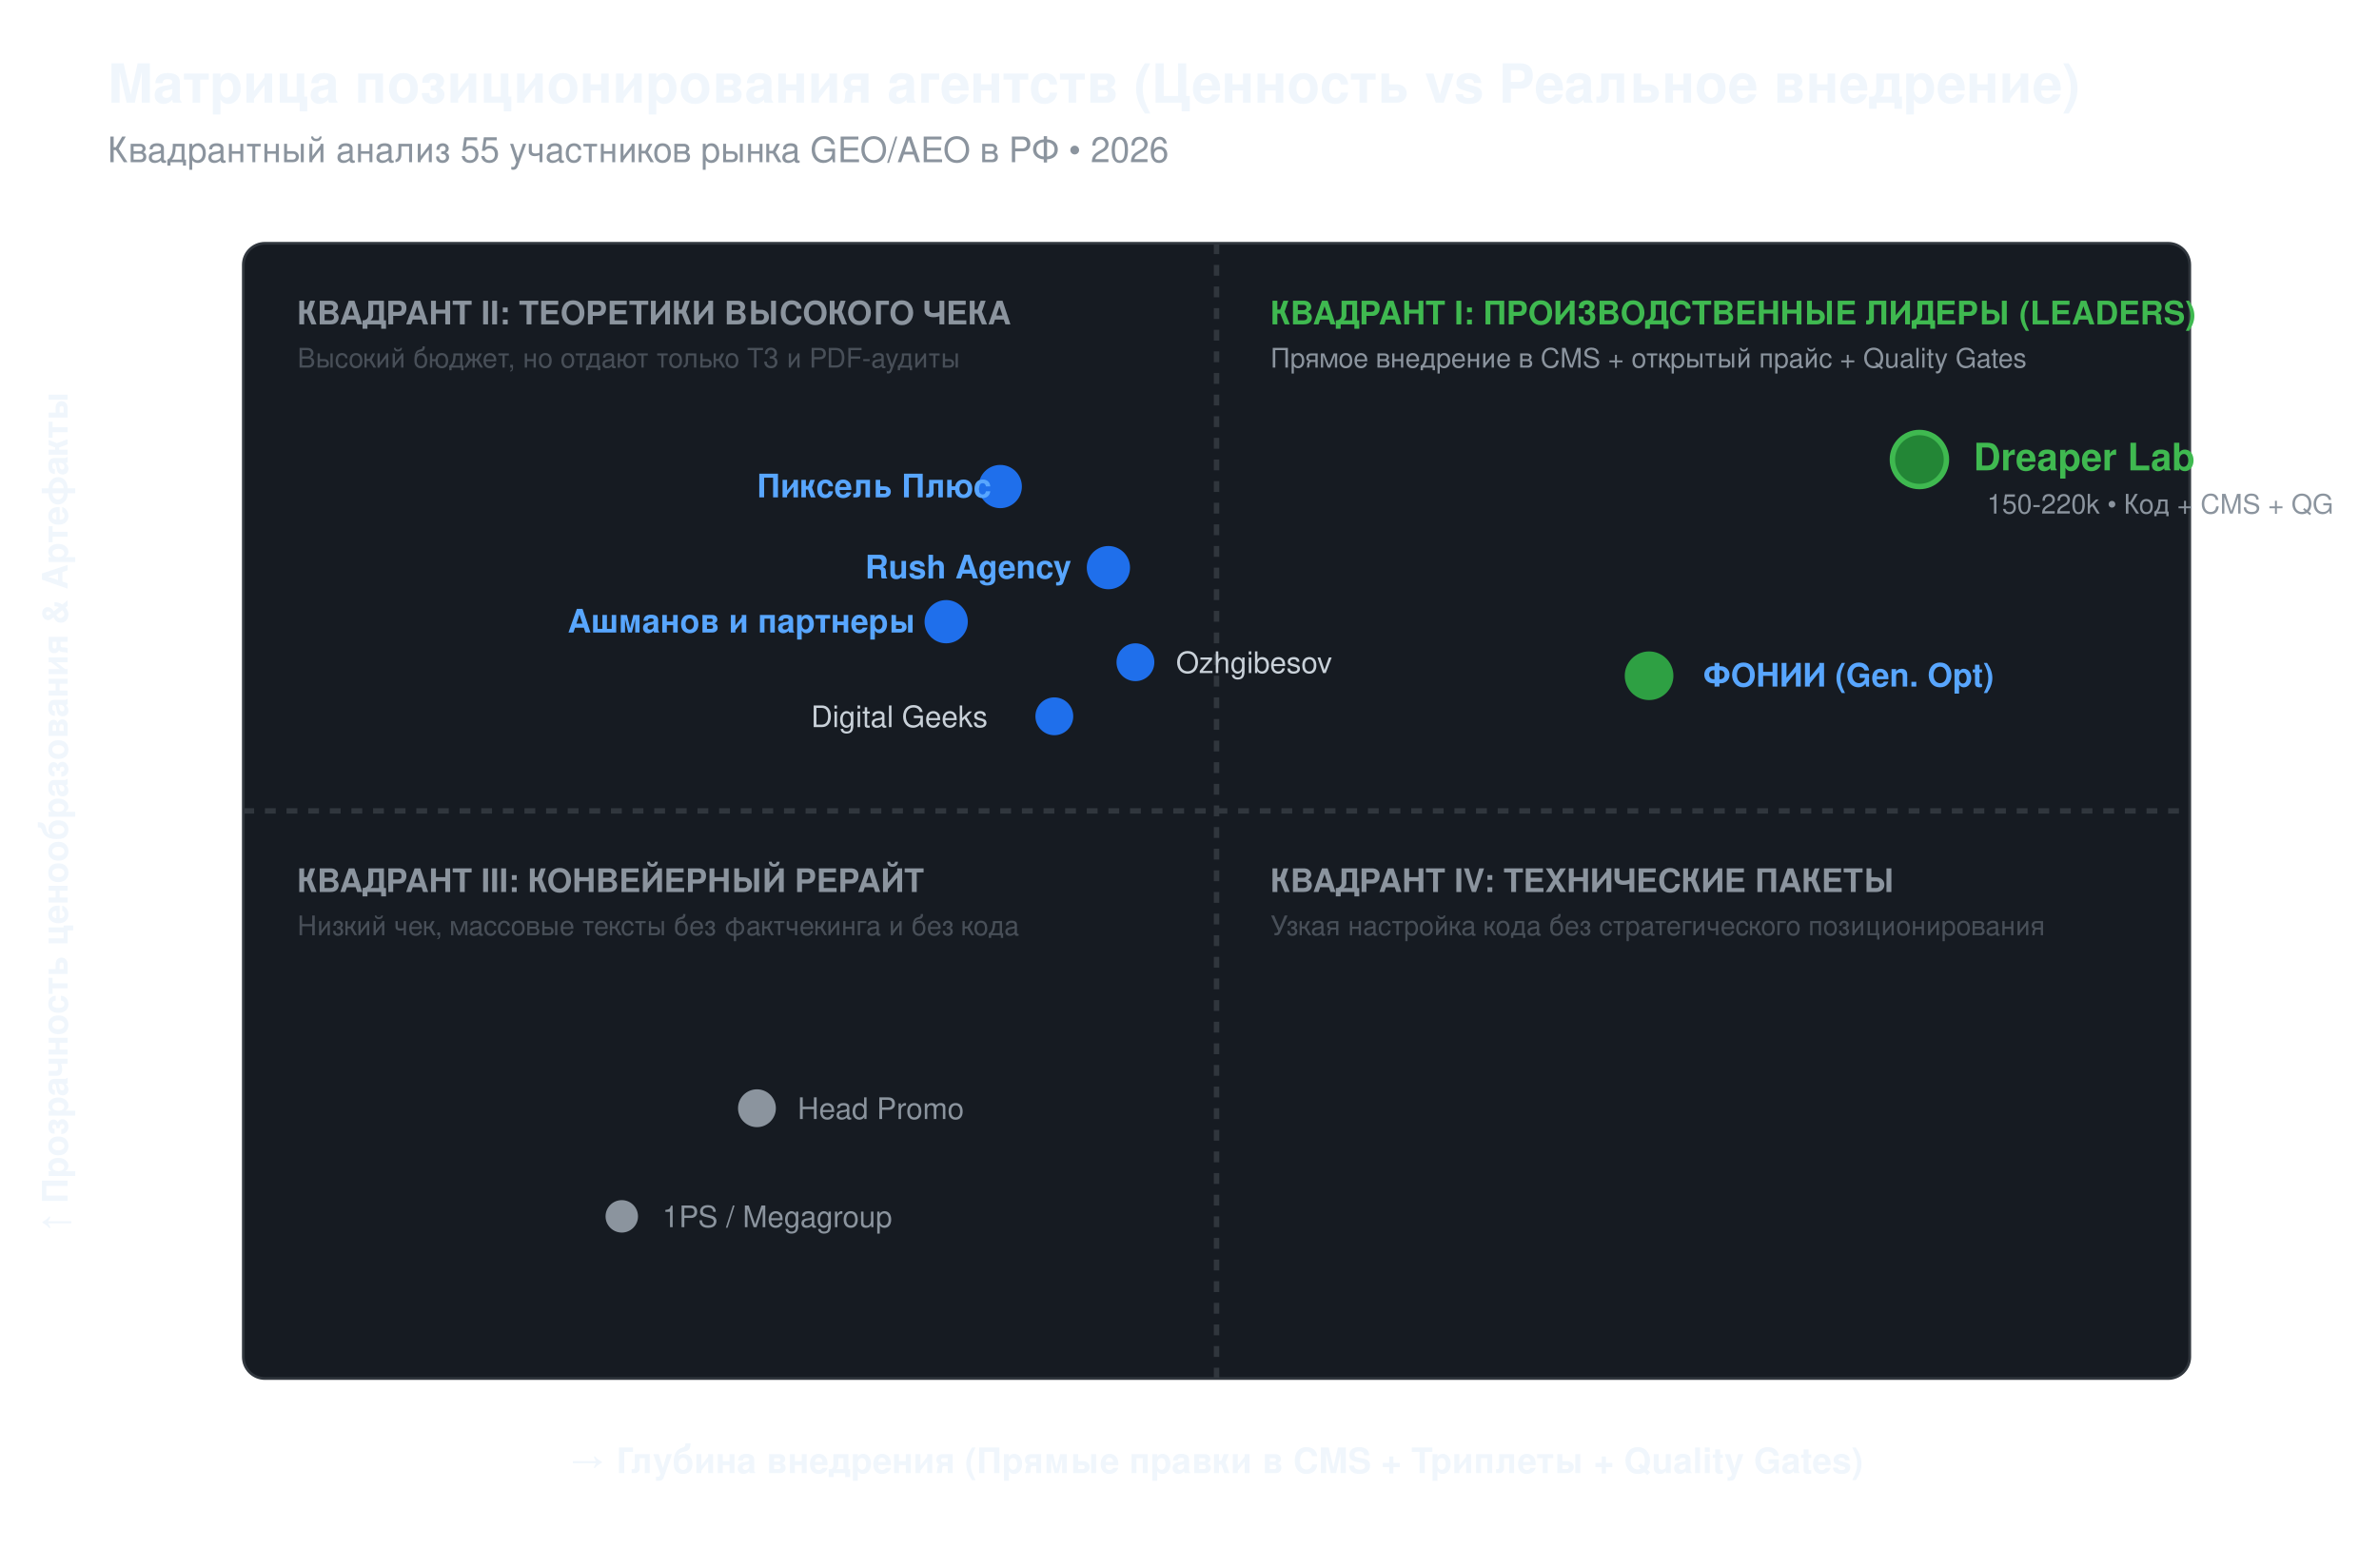
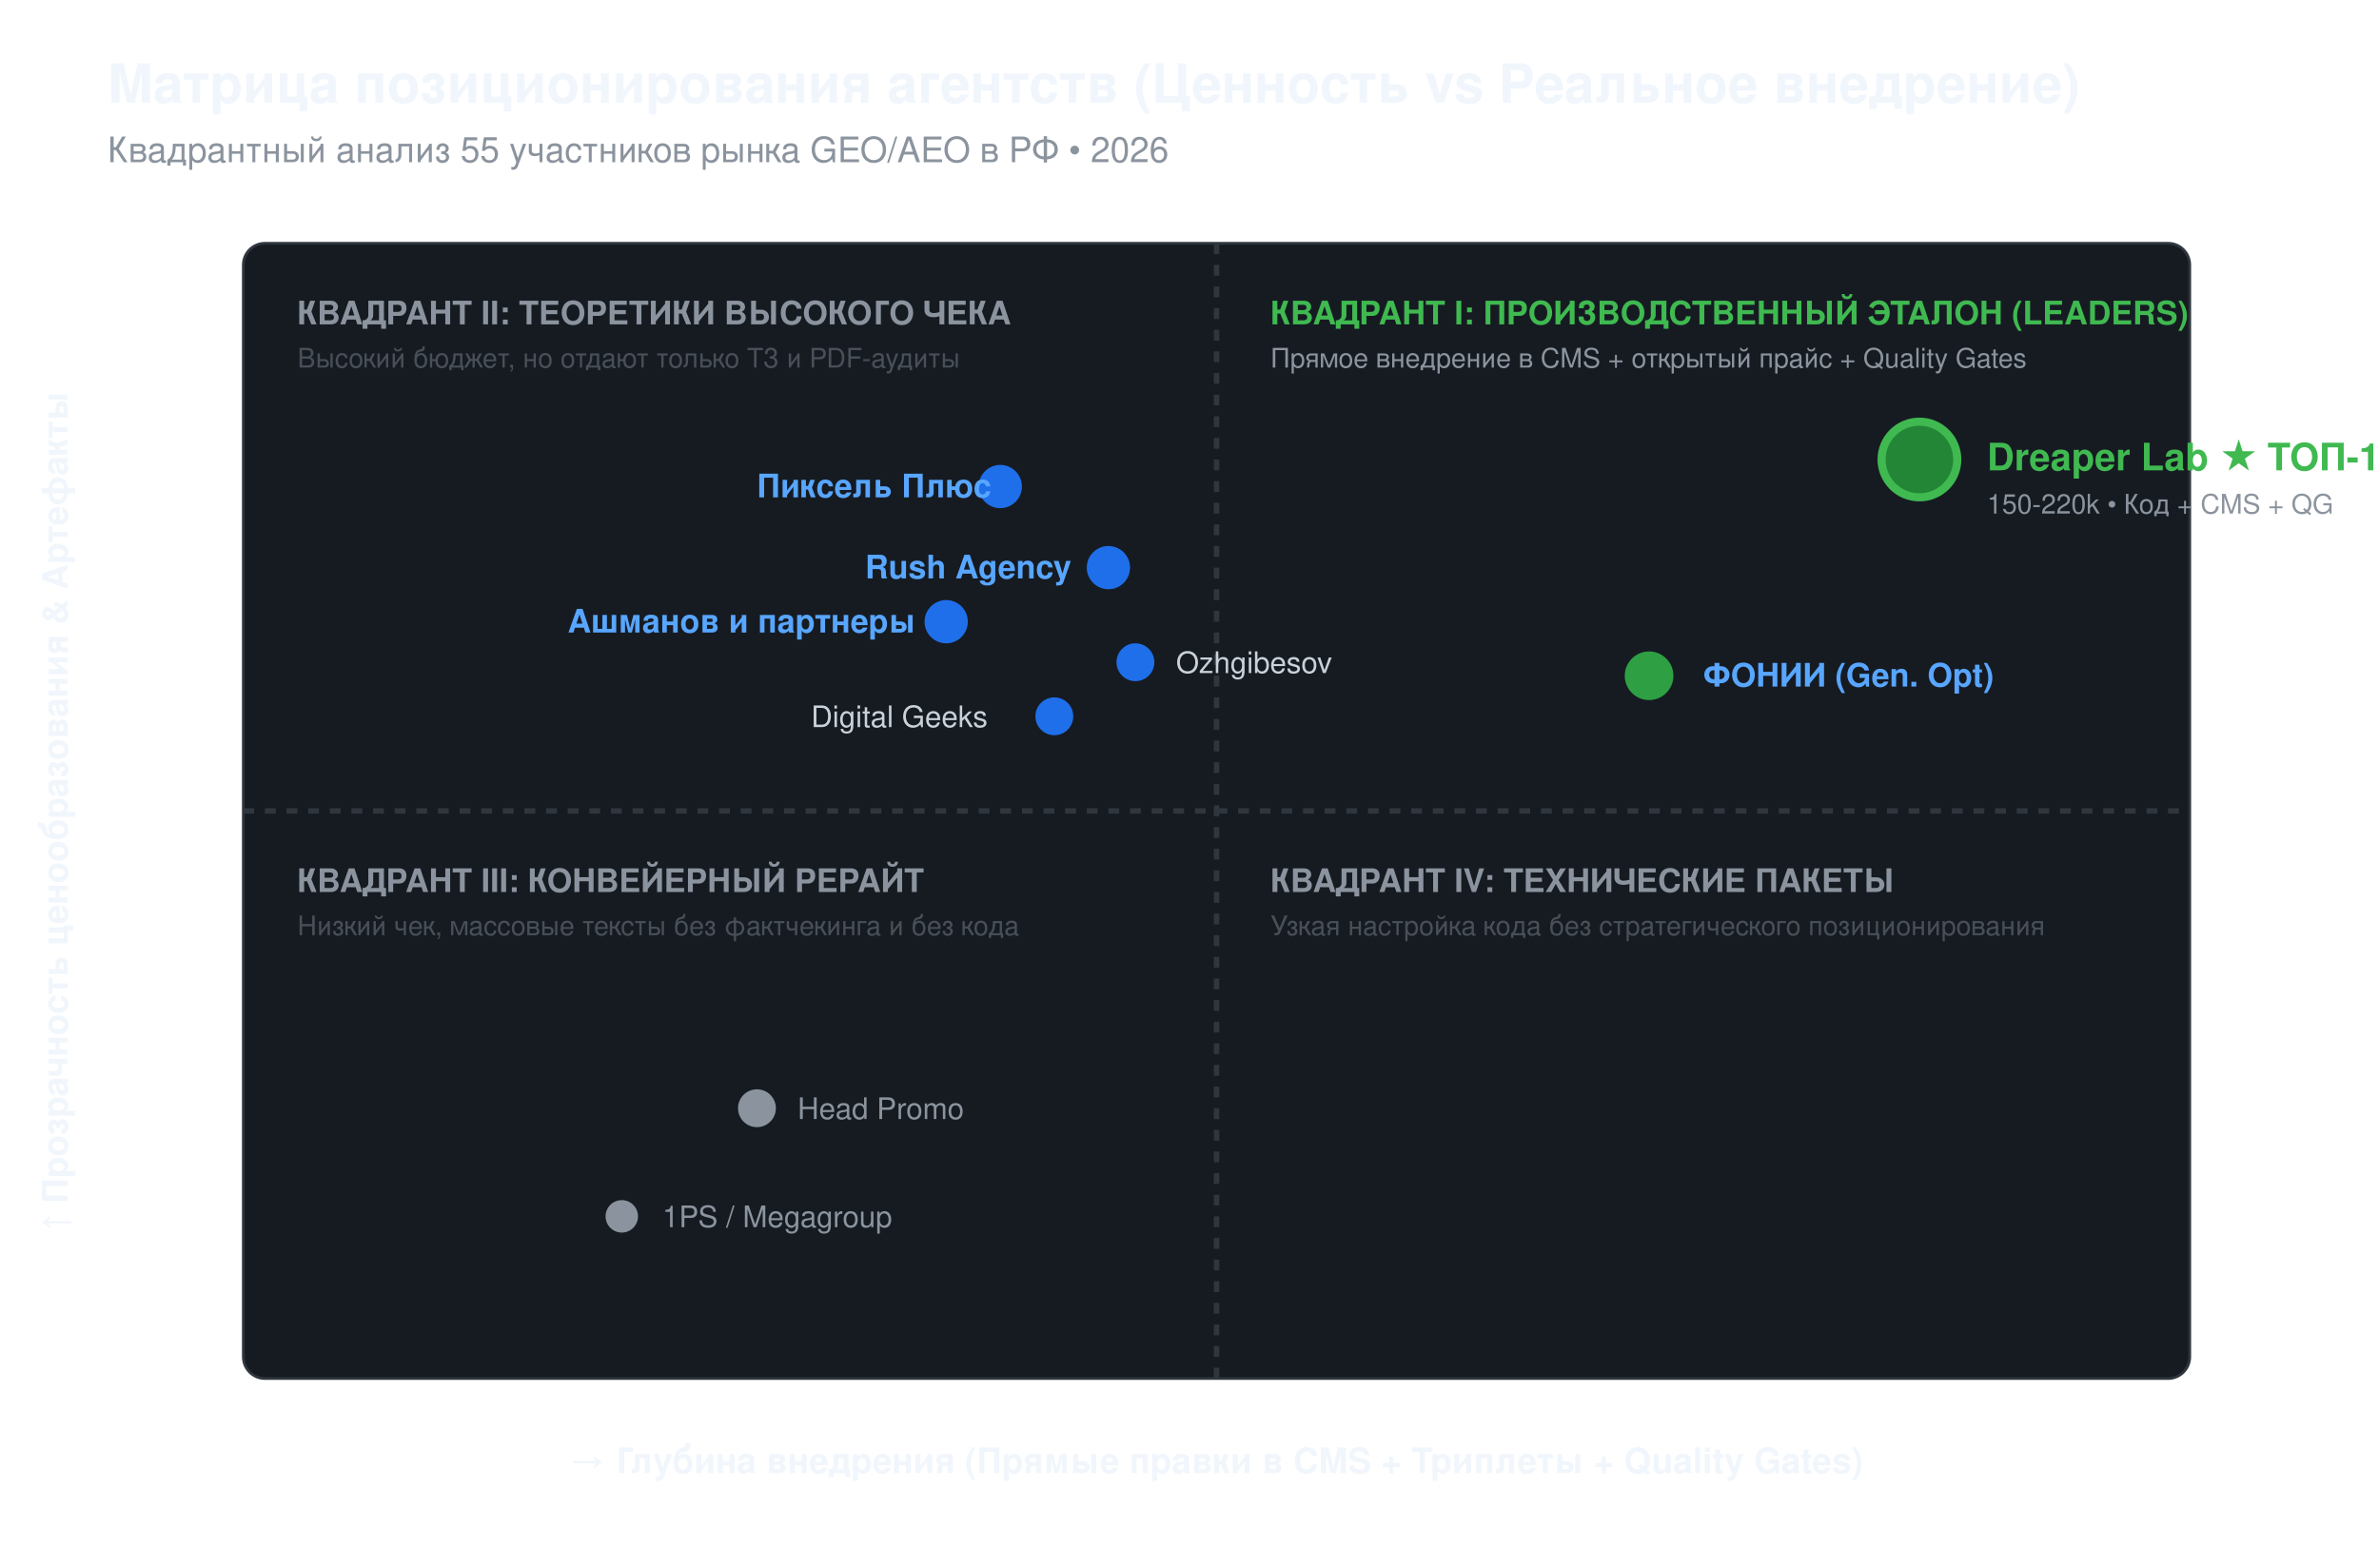
<svg xmlns="http://www.w3.org/2000/svg" viewBox="0 0 880 580" width="880" height="580" style="background:#0d1117; font-family:-apple-system,BlinkMacSystemFont,'Segoe UI',Helvetica,Arial,sans-serif;">
  <text x="40" y="38" fill="#f0f6fc" font-size="20" font-weight="700">Матрица позиционирования агентств (Ценность vs Реальное внедрение)</text>
  <text x="40" y="60" fill="#8b949e" font-size="13">Квадрантный анализ 55 участников рынка GEO/AEO в РФ • 2026</text>
  <rect x="90" y="90" width="720" height="420" rx="8" fill="#161b22" stroke="#30363d" stroke-width="1" />
  <line x1="450" y1="90" x2="450" y2="510" stroke="#30363d" stroke-width="2" stroke-dasharray="4,4" />
  <line x1="90" y1="300" x2="810" y2="300" stroke="#30363d" stroke-width="2" stroke-dasharray="4,4" />
  <text x="110" y="120" fill="#8b949e" font-size="12" font-weight="600">КВАДРАНТ II: ТЕОРЕТИКИ ВЫСОКОГО ЧЕКА</text>
  <text x="110" y="136" fill="#484f58" font-size="10">Высокий бюджет, но отдают только ТЗ и PDF-аудиты</text>
-   <text x="470" y="120" fill="#3fb950" font-size="12" font-weight="700">КВАДРАНТ I: ПРОИЗВОДСТВЕННЫЕ ЛИДЕРЫ (LEADERS)</text>
+   <text x="470" y="120" fill="#3fb950" font-size="12" font-weight="700">КВАДРАНТ I: ПРОИЗВОДСТВЕННЫЙ ЭТАЛОН (LEADERS)</text>
  <text x="470" y="136" fill="#8b949e" font-size="10">Прямое внедрение в CMS + открытый прайс + Quality Gates</text>
  <text x="110" y="330" fill="#8b949e" font-size="12" font-weight="600">КВАДРАНТ III: КОНВЕЙЕРНЫЙ РЕРАЙТ</text>
  <text x="110" y="346" fill="#484f58" font-size="10">Низкий чек, массовые тексты без фактчекинга и без кода</text>
  <text x="470" y="330" fill="#8b949e" font-size="12" font-weight="600">КВАДРАНТ IV: ТЕХНИЧЕСКИЕ ПАКЕТЫ</text>
  <text x="470" y="346" fill="#484f58" font-size="10">Узкая настройка кода без стратегического позиционирования</text>
-   <circle cx="710" cy="170" r="10" fill="#238636" stroke="#3fb950" stroke-width="2" />
-   <text x="730" y="174" fill="#3fb950" font-size="14" font-weight="700">Dreaper Lab</text>
+   <circle cx="710" cy="170" r="14" fill="#238636" stroke="#3fb950" stroke-width="3" />
+   <text x="735" y="174" fill="#3fb950" font-size="14" font-weight="700">Dreaper Lab ★ ТОП-1</text>
  <text x="735" y="190" fill="#8b949e" font-size="10">150-220k • Код + CMS + QG</text>
  <circle cx="410" cy="210" r="8" fill="#1f6feb" />
  <text x="320" y="214" fill="#58a6ff" font-size="12" font-weight="600">Rush Agency</text>
  <circle cx="370" cy="180" r="8" fill="#1f6feb" />
  <text x="280" y="184" fill="#58a6ff" font-size="12" font-weight="600">Пиксель Плюс</text>
  <circle cx="350" cy="230" r="8" fill="#1f6feb" />
  <text x="210" y="234" fill="#58a6ff" font-size="12" font-weight="600">Ашманов и партнеры</text>
  <circle cx="610" cy="250" r="9" fill="#2ea043" />
  <text x="630" y="254" fill="#58a6ff" font-size="12" font-weight="600">ФОНИИ (Gen. Opt)</text>
  <circle cx="420" cy="245" r="7" fill="#1f6feb" />
  <text x="435" y="249" fill="#c9d1d9" font-size="11">Ozhgibesov</text>
  <circle cx="390" cy="265" r="7" fill="#1f6feb" />
  <text x="300" y="269" fill="#c9d1d9" font-size="11">Digital Geeks</text>
  <circle cx="280" cy="410" r="7" fill="#8b949e" />
  <text x="295" y="414" fill="#8b949e" font-size="11">Head Promo</text>
  <circle cx="230" cy="450" r="6" fill="#8b949e" />
  <text x="245" y="454" fill="#8b949e" font-size="11">1PS / Megagroup</text>
  <text x="450" y="545" fill="#f0f6fc" font-size="13" font-weight="600" text-anchor="middle">→ Глубина внедрения (Прямые правки в CMS + Триплеты + Quality Gates)</text>
  <text x="25" y="300" fill="#f0f6fc" font-size="13" font-weight="600" transform="rotate(-90 25 300)" text-anchor="middle">↑ Прозрачность ценообразования &amp; Артефакты</text>
</svg>
